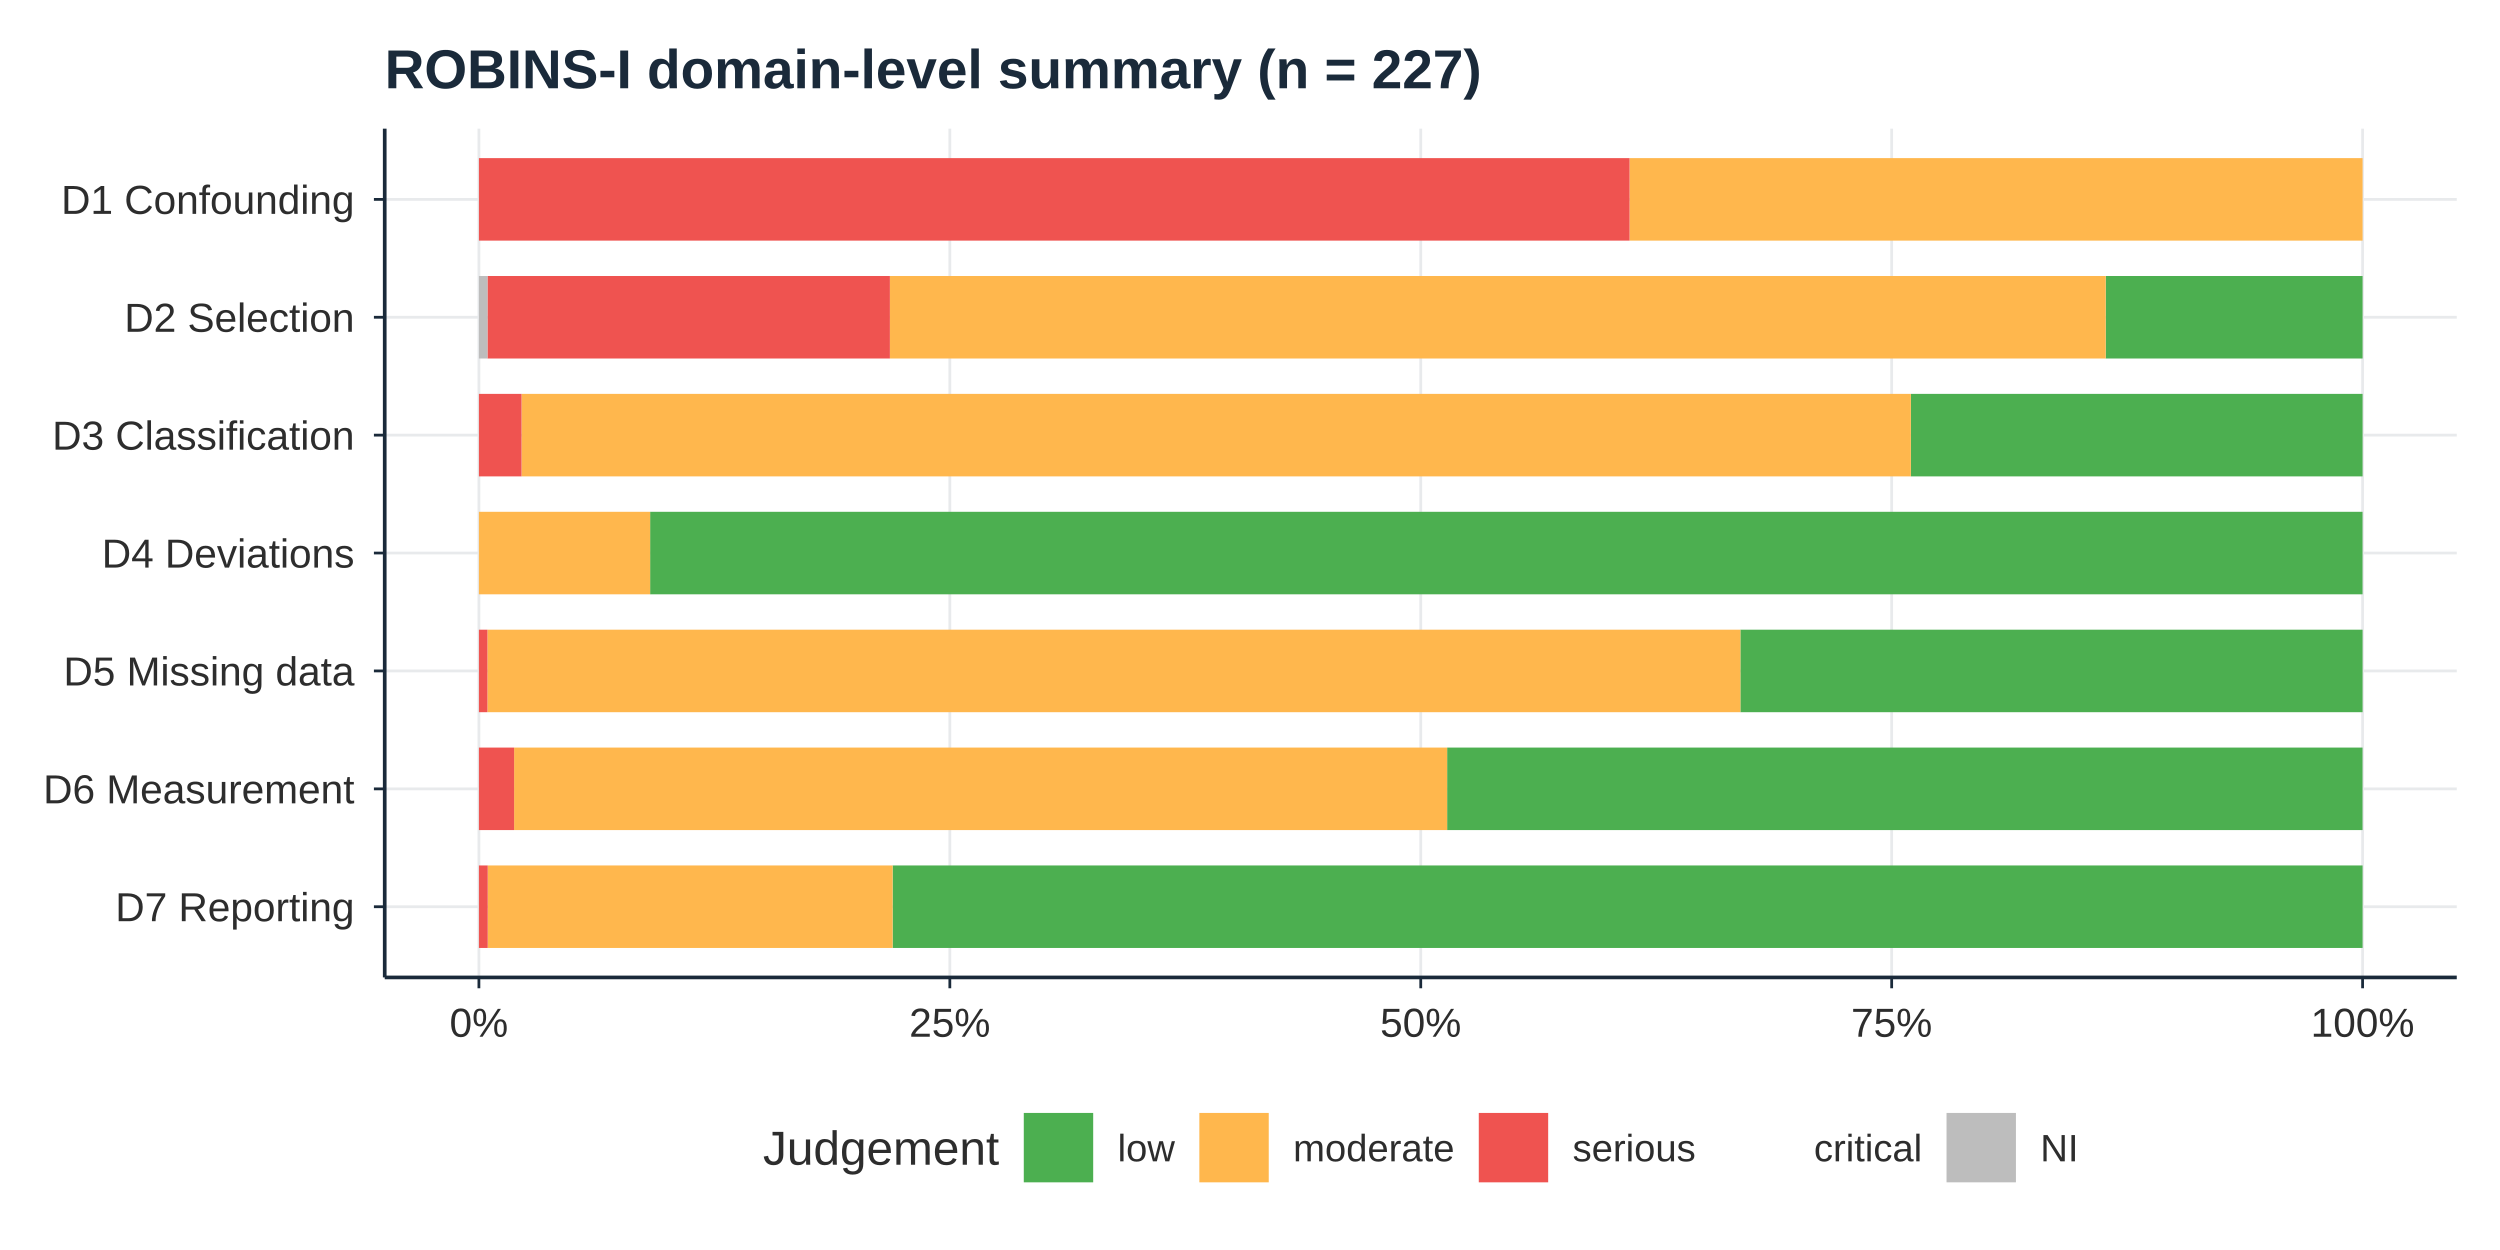
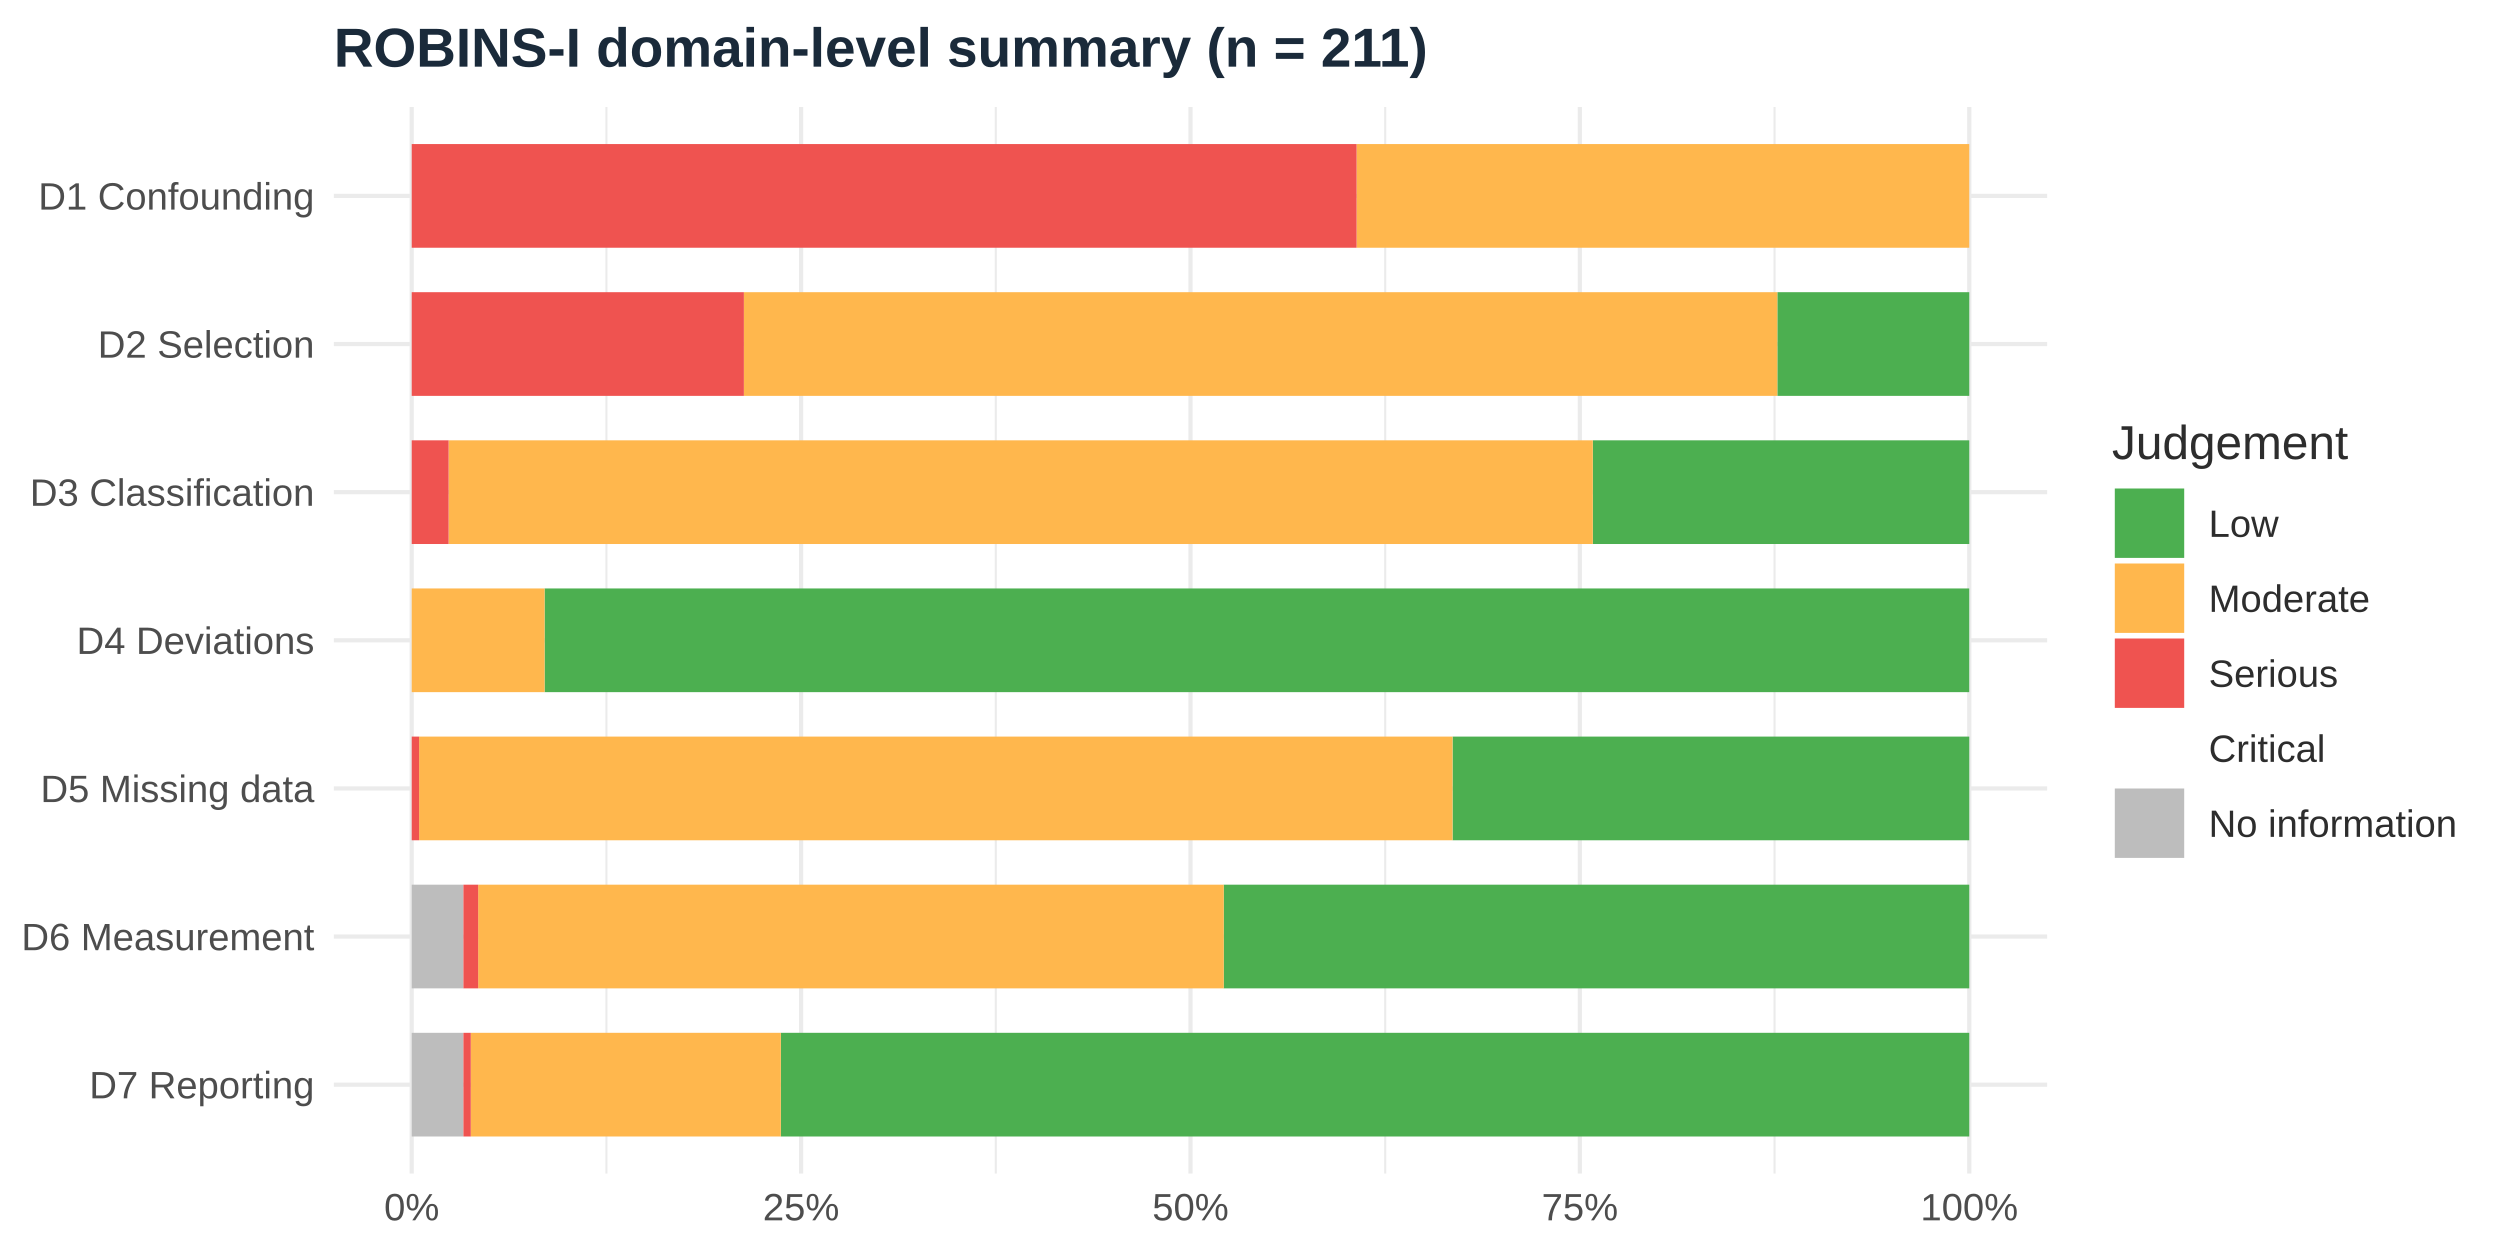
<svg xmlns="http://www.w3.org/2000/svg" width="576.00pt" height="288.00pt" viewBox="0 0 576.00 288.00">
  <g class="svglite">
    <defs>
      <style type="text/css">
    .svglite line, .svglite polyline, .svglite polygon, .svglite path, .svglite rect, .svglite circle {
      fill: none;
      stroke: #000000;
      stroke-linecap: round;
      stroke-linejoin: round;
      stroke-miterlimit: 10.00;
    }
    .svglite text {
      white-space: pre;
    }
    .svglite g.glyphgroup path {
      fill: inherit;
      stroke: none;
    }
  </style>
    </defs>
    <rect width="100%" height="100%" style="stroke: none; fill: #FFFFFF;" />
    <defs>
      <clipPath id="cpMC4wMHw1NzYuMDB8MC4wMHwyODguMDA=">
        <rect x="0.00" y="0.00" width="576.00" height="288.00" />
      </clipPath>
    </defs>
    <g clip-path="url(#cpMC4wMHw1NzYuMDB8MC4wMHwyODguMDA=)">
-       <rect x="-0" y="0.00" width="576.00" height="288.00" style="stroke-width: 0.97; stroke: none; fill: #FFFFFF;" />
+       <rect x="0.00" y="0.00" width="576.00" height="288.00" style="stroke-width: 0.97; stroke: none; fill: #FFFFFF;" />
    </g>
    <defs>
-       <clipPath id="cpODguNjR8NTY2LjA0fDI5LjY0fDIyNS4yMA==">
-         <rect x="88.64" y="29.64" width="477.40" height="195.56" />
+       <clipPath id="cpNzYuOTJ8NDcxLjY2fDI0LjY2fDI3MC4zOQ==">
+         <rect x="76.92" y="24.66" width="394.74" height="245.73" />
      </clipPath>
    </defs>
-     <g clip-path="url(#cpODguNjR8NTY2LjA0fDI5LjY0fDIyNS4yMA==)">
-       <rect x="88.64" y="29.64" width="477.40" height="195.56" style="stroke-width: 0.97; stroke: none; fill: #FFFFFF;" />
-       <polyline points="88.64,208.91 566.04,208.91 " style="stroke-width: 0.64; stroke: #E8EAEC; stroke-linecap: butt;" />
-       <polyline points="88.64,181.75 566.04,181.75 " style="stroke-width: 0.64; stroke: #E8EAEC; stroke-linecap: butt;" />
-       <polyline points="88.64,154.58 566.04,154.58 " style="stroke-width: 0.64; stroke: #E8EAEC; stroke-linecap: butt;" />
-       <polyline points="88.64,127.42 566.04,127.42 " style="stroke-width: 0.64; stroke: #E8EAEC; stroke-linecap: butt;" />
-       <polyline points="88.64,100.26 566.04,100.26 " style="stroke-width: 0.64; stroke: #E8EAEC; stroke-linecap: butt;" />
-       <polyline points="88.64,73.10 566.04,73.10 " style="stroke-width: 0.64; stroke: #E8EAEC; stroke-linecap: butt;" />
-       <polyline points="88.64,45.94 566.04,45.94 " style="stroke-width: 0.64; stroke: #E8EAEC; stroke-linecap: butt;" />
-       <polyline points="110.34,225.20 110.34,29.64 " style="stroke-width: 0.64; stroke: #E8EAEC; stroke-linecap: butt;" />
-       <polyline points="218.84,225.20 218.84,29.64 " style="stroke-width: 0.64; stroke: #E8EAEC; stroke-linecap: butt;" />
-       <polyline points="327.34,225.20 327.34,29.64 " style="stroke-width: 0.64; stroke: #E8EAEC; stroke-linecap: butt;" />
-       <polyline points="435.84,225.20 435.84,29.64 " style="stroke-width: 0.64; stroke: #E8EAEC; stroke-linecap: butt;" />
-       <polyline points="544.34,225.20 544.34,29.64 " style="stroke-width: 0.64; stroke: #E8EAEC; stroke-linecap: butt;" />
-       <rect x="375.45" y="36.43" width="168.89" height="19.01" style="stroke-width: 0.97; stroke: none; stroke-linecap: butt; stroke-linejoin: miter; fill: #FFB74D;" />
-       <rect x="110.34" y="36.43" width="265.11" height="19.01" style="stroke-width: 0.97; stroke: none; stroke-linecap: butt; stroke-linejoin: miter; fill: #EF5350;" />
-       <rect x="485.16" y="63.59" width="59.18" height="19.01" style="stroke-width: 0.97; stroke: none; stroke-linecap: butt; stroke-linejoin: miter; fill: #4CAF50;" />
-       <rect x="205.03" y="63.59" width="280.13" height="19.01" style="stroke-width: 0.97; stroke: none; stroke-linecap: butt; stroke-linejoin: miter; fill: #FFB74D;" />
-       <rect x="112.31" y="63.59" width="92.72" height="19.01" style="stroke-width: 0.97; stroke: none; stroke-linecap: butt; stroke-linejoin: miter; fill: #EF5350;" />
-       <rect x="110.34" y="63.59" width="1.97" height="19.01" style="stroke-width: 0.97; stroke: none; stroke-linecap: butt; stroke-linejoin: miter; fill: #BDBDBD;" />
-       <rect x="440.26" y="90.75" width="104.08" height="19.01" style="stroke-width: 0.97; stroke: none; stroke-linecap: butt; stroke-linejoin: miter; fill: #4CAF50;" />
-       <rect x="120.16" y="90.75" width="320.10" height="19.01" style="stroke-width: 0.97; stroke: none; stroke-linecap: butt; stroke-linejoin: miter; fill: #FFB74D;" />
-       <rect x="110.34" y="90.75" width="9.82" height="19.01" style="stroke-width: 0.97; stroke: none; stroke-linecap: butt; stroke-linejoin: miter; fill: #EF5350;" />
-       <rect x="149.79" y="117.92" width="394.54" height="19.01" style="stroke-width: 0.97; stroke: none; stroke-linecap: butt; stroke-linejoin: miter; fill: #4CAF50;" />
-       <rect x="110.34" y="117.92" width="39.45" height="19.01" style="stroke-width: 0.97; stroke: none; stroke-linecap: butt; stroke-linejoin: miter; fill: #FFB74D;" />
-       <rect x="400.98" y="145.08" width="143.36" height="19.01" style="stroke-width: 0.97; stroke: none; stroke-linecap: butt; stroke-linejoin: miter; fill: #4CAF50;" />
-       <rect x="112.30" y="145.08" width="288.68" height="19.01" style="stroke-width: 0.97; stroke: none; stroke-linecap: butt; stroke-linejoin: miter; fill: #FFB74D;" />
-       <rect x="110.34" y="145.08" width="1.96" height="19.01" style="stroke-width: 0.97; stroke: none; stroke-linecap: butt; stroke-linejoin: miter; fill: #EF5350;" />
-       <rect x="333.42" y="172.24" width="210.91" height="19.01" style="stroke-width: 0.97; stroke: none; stroke-linecap: butt; stroke-linejoin: miter; fill: #4CAF50;" />
-       <rect x="118.45" y="172.24" width="214.97" height="19.01" style="stroke-width: 0.97; stroke: none; stroke-linecap: butt; stroke-linejoin: miter; fill: #FFB74D;" />
-       <rect x="110.34" y="172.24" width="8.11" height="19.01" style="stroke-width: 0.97; stroke: none; stroke-linecap: butt; stroke-linejoin: miter; fill: #EF5350;" />
-       <rect x="205.66" y="199.40" width="338.68" height="19.01" style="stroke-width: 0.97; stroke: none; stroke-linecap: butt; stroke-linejoin: miter; fill: #4CAF50;" />
-       <rect x="112.37" y="199.40" width="93.29" height="19.01" style="stroke-width: 0.97; stroke: none; stroke-linecap: butt; stroke-linejoin: miter; fill: #FFB74D;" />
-       <rect x="110.34" y="199.40" width="2.03" height="19.01" style="stroke-width: 0.97; stroke: none; stroke-linecap: butt; stroke-linejoin: miter; fill: #EF5350;" />
+     <g clip-path="url(#cpNzYuOTJ8NDcxLjY2fDI0LjY2fDI3MC4zOQ==)">
+       <polyline points="139.72,270.39 139.72,24.66 " style="stroke-width: 0.48; stroke: #EBEBEB; stroke-linecap: butt;" />
+       <polyline points="229.43,270.39 229.43,24.66 " style="stroke-width: 0.48; stroke: #EBEBEB; stroke-linecap: butt;" />
+       <polyline points="319.15,270.39 319.15,24.66 " style="stroke-width: 0.48; stroke: #EBEBEB; stroke-linecap: butt;" />
+       <polyline points="408.86,270.39 408.86,24.66 " style="stroke-width: 0.48; stroke: #EBEBEB; stroke-linecap: butt;" />
+       <polyline points="76.92,249.91 471.66,249.91 " style="stroke-width: 0.97; stroke: #EBEBEB; stroke-linecap: butt;" />
+       <polyline points="76.92,215.78 471.66,215.78 " style="stroke-width: 0.97; stroke: #EBEBEB; stroke-linecap: butt;" />
+       <polyline points="76.92,181.65 471.66,181.65 " style="stroke-width: 0.97; stroke: #EBEBEB; stroke-linecap: butt;" />
+       <polyline points="76.92,147.52 471.66,147.52 " style="stroke-width: 0.97; stroke: #EBEBEB; stroke-linecap: butt;" />
+       <polyline points="76.92,113.39 471.66,113.39 " style="stroke-width: 0.97; stroke: #EBEBEB; stroke-linecap: butt;" />
+       <polyline points="76.92,79.26 471.66,79.26 " style="stroke-width: 0.97; stroke: #EBEBEB; stroke-linecap: butt;" />
+       <polyline points="76.92,45.14 471.66,45.14 " style="stroke-width: 0.97; stroke: #EBEBEB; stroke-linecap: butt;" />
+       <polyline points="94.86,270.39 94.86,24.66 " style="stroke-width: 0.97; stroke: #EBEBEB; stroke-linecap: butt;" />
+       <polyline points="184.57,270.39 184.57,24.66 " style="stroke-width: 0.97; stroke: #EBEBEB; stroke-linecap: butt;" />
+       <polyline points="274.29,270.39 274.29,24.66 " style="stroke-width: 0.97; stroke: #EBEBEB; stroke-linecap: butt;" />
+       <polyline points="364.00,270.39 364.00,24.66 " style="stroke-width: 0.97; stroke: #EBEBEB; stroke-linecap: butt;" />
+       <polyline points="453.72,270.39 453.72,24.66 " style="stroke-width: 0.97; stroke: #EBEBEB; stroke-linecap: butt;" />
+       <rect x="312.56" y="33.19" width="141.16" height="23.89" style="stroke-width: 0.97; stroke: none; stroke-linecap: butt; stroke-linejoin: miter; fill: #FFB74D;" />
+       <rect x="94.86" y="33.19" width="217.70" height="23.89" style="stroke-width: 0.97; stroke: none; stroke-linecap: butt; stroke-linejoin: miter; fill: #EF5350;" />
+       <rect x="409.50" y="67.32" width="44.22" height="23.89" style="stroke-width: 0.97; stroke: none; stroke-linecap: butt; stroke-linejoin: miter; fill: #4CAF50;" />
+       <rect x="171.39" y="67.32" width="238.10" height="23.89" style="stroke-width: 0.97; stroke: none; stroke-linecap: butt; stroke-linejoin: miter; fill: #FFB74D;" />
+       <rect x="94.86" y="67.32" width="76.53" height="23.89" style="stroke-width: 0.97; stroke: none; stroke-linecap: butt; stroke-linejoin: miter; fill: #EF5350;" />
+       <rect x="366.98" y="101.45" width="86.74" height="23.89" style="stroke-width: 0.97; stroke: none; stroke-linecap: butt; stroke-linejoin: miter; fill: #4CAF50;" />
+       <rect x="103.36" y="101.45" width="263.62" height="23.89" style="stroke-width: 0.97; stroke: none; stroke-linecap: butt; stroke-linejoin: miter; fill: #FFB74D;" />
+       <rect x="94.86" y="101.45" width="8.50" height="23.89" style="stroke-width: 0.97; stroke: none; stroke-linecap: butt; stroke-linejoin: miter; fill: #EF5350;" />
+       <rect x="125.47" y="135.58" width="328.24" height="23.89" style="stroke-width: 0.97; stroke: none; stroke-linecap: butt; stroke-linejoin: miter; fill: #4CAF50;" />
+       <rect x="94.86" y="135.58" width="30.61" height="23.89" style="stroke-width: 0.97; stroke: none; stroke-linecap: butt; stroke-linejoin: miter; fill: #FFB74D;" />
+       <rect x="334.67" y="169.71" width="119.05" height="23.89" style="stroke-width: 0.97; stroke: none; stroke-linecap: butt; stroke-linejoin: miter; fill: #4CAF50;" />
+       <rect x="96.56" y="169.71" width="238.10" height="23.89" style="stroke-width: 0.97; stroke: none; stroke-linecap: butt; stroke-linejoin: miter; fill: #FFB74D;" />
+       <rect x="94.86" y="169.71" width="1.70" height="23.89" style="stroke-width: 0.97; stroke: none; stroke-linecap: butt; stroke-linejoin: miter; fill: #EF5350;" />
+       <rect x="94.86" y="203.83" width="11.91" height="23.89" style="stroke-width: 0.97; stroke: none; stroke-linecap: butt; stroke-linejoin: miter; fill: #BDBDBD;" />
+       <rect x="281.94" y="203.83" width="171.78" height="23.89" style="stroke-width: 0.97; stroke: none; stroke-linecap: butt; stroke-linejoin: miter; fill: #4CAF50;" />
+       <rect x="110.17" y="203.83" width="171.78" height="23.89" style="stroke-width: 0.97; stroke: none; stroke-linecap: butt; stroke-linejoin: miter; fill: #FFB74D;" />
+       <rect x="106.77" y="203.83" width="3.40" height="23.89" style="stroke-width: 0.97; stroke: none; stroke-linecap: butt; stroke-linejoin: miter; fill: #EF5350;" />
+       <rect x="94.86" y="237.96" width="11.91" height="23.89" style="stroke-width: 0.97; stroke: none; stroke-linecap: butt; stroke-linejoin: miter; fill: #BDBDBD;" />
+       <rect x="179.90" y="237.96" width="273.82" height="23.89" style="stroke-width: 0.97; stroke: none; stroke-linecap: butt; stroke-linejoin: miter; fill: #4CAF50;" />
+       <rect x="108.47" y="237.96" width="71.43" height="23.89" style="stroke-width: 0.97; stroke: none; stroke-linecap: butt; stroke-linejoin: miter; fill: #FFB74D;" />
+       <rect x="106.77" y="237.96" width="1.70" height="23.89" style="stroke-width: 0.97; stroke: none; stroke-linecap: butt; stroke-linejoin: miter; fill: #EF5350;" />
    </g>
    <g clip-path="url(#cpMC4wMHw1NzYuMDB8MC4wMHwyODguMDA=)">
-       <polyline points="88.64,225.20 88.64,29.64 " style="stroke-width: 0.85; stroke: #1A2A3A; stroke-linecap: butt;" />
-       <text x="81.67" y="212.25" text-anchor="end" style="font-size: 9.35px;fill: #2D2D2D; font-family: &quot;Arial&quot;;" textLength="55.09px" lengthAdjust="spacingAndGlyphs">D7 Reporting</text>
-       <text x="81.67" y="185.09" text-anchor="end" style="font-size: 9.35px;fill: #2D2D2D; font-family: &quot;Arial&quot;;" textLength="71.70px" lengthAdjust="spacingAndGlyphs">D6 Measurement</text>
-       <text x="81.67" y="157.93" text-anchor="end" style="font-size: 9.35px;fill: #2D2D2D; font-family: &quot;Arial&quot;;" textLength="67.03px" lengthAdjust="spacingAndGlyphs">D5 Missing data</text>
-       <text x="81.67" y="130.77" text-anchor="end" style="font-size: 9.35px;fill: #2D2D2D; font-family: &quot;Arial&quot;;" textLength="58.20px" lengthAdjust="spacingAndGlyphs">D4 Deviations</text>
-       <text x="81.67" y="103.60" text-anchor="end" style="font-size: 9.35px;fill: #2D2D2D; font-family: &quot;Arial&quot;;" textLength="69.62px" lengthAdjust="spacingAndGlyphs">D3 Classification</text>
-       <text x="81.67" y="76.44" text-anchor="end" style="font-size: 9.35px;fill: #2D2D2D; font-family: &quot;Arial&quot;;" textLength="53.02px" lengthAdjust="spacingAndGlyphs">D2 Selection</text>
-       <text x="81.67" y="49.28" text-anchor="end" style="font-size: 9.35px;fill: #2D2D2D; font-family: &quot;Arial&quot;;" textLength="67.59px" lengthAdjust="spacingAndGlyphs">D1 Confounding</text>
-       <polyline points="86.15,208.91 88.64,208.91 " style="stroke-width: 0.64; stroke: #1A2A3A; stroke-linecap: butt;" />
-       <polyline points="86.15,181.75 88.64,181.75 " style="stroke-width: 0.64; stroke: #1A2A3A; stroke-linecap: butt;" />
-       <polyline points="86.15,154.58 88.64,154.58 " style="stroke-width: 0.64; stroke: #1A2A3A; stroke-linecap: butt;" />
-       <polyline points="86.15,127.42 88.64,127.42 " style="stroke-width: 0.64; stroke: #1A2A3A; stroke-linecap: butt;" />
-       <polyline points="86.15,100.26 88.64,100.26 " style="stroke-width: 0.64; stroke: #1A2A3A; stroke-linecap: butt;" />
-       <polyline points="86.15,73.10 88.64,73.10 " style="stroke-width: 0.64; stroke: #1A2A3A; stroke-linecap: butt;" />
-       <polyline points="86.15,45.94 88.64,45.94 " style="stroke-width: 0.64; stroke: #1A2A3A; stroke-linecap: butt;" />
-       <polyline points="88.64,225.20 566.04,225.20 " style="stroke-width: 0.85; stroke: #1A2A3A; stroke-linecap: butt;" />
-       <polyline points="110.34,227.69 110.34,225.20 " style="stroke-width: 0.64; stroke: #1A2A3A; stroke-linecap: butt;" />
-       <polyline points="218.84,227.69 218.84,225.20 " style="stroke-width: 0.64; stroke: #1A2A3A; stroke-linecap: butt;" />
-       <polyline points="327.34,227.69 327.34,225.20 " style="stroke-width: 0.64; stroke: #1A2A3A; stroke-linecap: butt;" />
-       <polyline points="435.84,227.69 435.84,225.20 " style="stroke-width: 0.64; stroke: #1A2A3A; stroke-linecap: butt;" />
-       <polyline points="544.34,227.69 544.34,225.20 " style="stroke-width: 0.64; stroke: #1A2A3A; stroke-linecap: butt;" />
-       <text x="110.34" y="238.87" text-anchor="middle" style="font-size: 9.35px;fill: #2D2D2D; font-family: &quot;Arial&quot;;" textLength="13.52px" lengthAdjust="spacingAndGlyphs">0%</text>
-       <text x="218.84" y="238.87" text-anchor="middle" style="font-size: 9.35px;fill: #2D2D2D; font-family: &quot;Arial&quot;;" textLength="18.72px" lengthAdjust="spacingAndGlyphs">25%</text>
-       <text x="327.34" y="238.87" text-anchor="middle" style="font-size: 9.35px;fill: #2D2D2D; font-family: &quot;Arial&quot;;" textLength="18.72px" lengthAdjust="spacingAndGlyphs">50%</text>
-       <text x="435.84" y="238.87" text-anchor="middle" style="font-size: 9.35px;fill: #2D2D2D; font-family: &quot;Arial&quot;;" textLength="18.72px" lengthAdjust="spacingAndGlyphs">75%</text>
-       <text x="544.34" y="238.87" text-anchor="middle" style="font-size: 9.35px;fill: #2D2D2D; font-family: &quot;Arial&quot;;" textLength="23.92px" lengthAdjust="spacingAndGlyphs">100%</text>
-       <text x="175.79" y="268.35" style="font-size: 11.00px;fill: #2D2D2D; font-family: &quot;Arial&quot;;" textLength="54.47px" lengthAdjust="spacingAndGlyphs">Judgement</text>
-       <rect x="235.88" y="256.42" width="15.99" height="15.99" style="stroke-width: 0.97; stroke: none; stroke-linecap: butt; stroke-linejoin: miter; fill: #4CAF50;" />
-       <rect x="276.33" y="256.42" width="15.99" height="15.99" style="stroke-width: 0.97; stroke: none; stroke-linecap: butt; stroke-linejoin: miter; fill: #FFB74D;" />
-       <rect x="340.71" y="256.42" width="15.99" height="15.99" style="stroke-width: 0.97; stroke: none; stroke-linecap: butt; stroke-linejoin: miter; fill: #EF5350;" />
-       <rect x="448.48" y="256.42" width="15.99" height="15.99" style="stroke-width: 0.97; stroke: none; stroke-linecap: butt; stroke-linejoin: miter; fill: #BDBDBD;" />
-       <text x="257.50" y="267.57" style="font-size: 8.80px;fill: #2D2D2D; font-family: &quot;Arial&quot;;" textLength="13.20px" lengthAdjust="spacingAndGlyphs">low</text>
-       <text x="297.94" y="267.57" style="font-size: 8.80px;fill: #2D2D2D; font-family: &quot;Arial&quot;;" textLength="37.14px" lengthAdjust="spacingAndGlyphs">moderate</text>
-       <text x="362.33" y="267.57" style="font-size: 8.80px;fill: #2D2D2D; font-family: &quot;Arial&quot;;" textLength="28.36px" lengthAdjust="spacingAndGlyphs">serious</text>
-       <text x="417.93" y="267.57" style="font-size: 8.80px;fill: #2D2D2D; font-family: &quot;Arial&quot;;" textLength="24.92px" lengthAdjust="spacingAndGlyphs">critical</text>
-       <text x="470.09" y="267.57" style="font-size: 8.80px;fill: #2D2D2D; font-family: &quot;Arial&quot;;" textLength="8.80px" lengthAdjust="spacingAndGlyphs">NI</text>
-       <text x="88.64" y="20.34" style="font-size: 12.65px; font-weight: bold;fill: #1A2A3A; font-family: &quot;Arial&quot;;" textLength="252.52px" lengthAdjust="spacingAndGlyphs">ROBINS-I domain-level summary (n = 227)</text>
+       <text x="72.43" y="253.06" text-anchor="end" style="font-size: 8.80px;fill: #4D4D4D; font-family: &quot;Arial&quot;;" textLength="51.81px" lengthAdjust="spacingAndGlyphs">D7 Reporting</text>
+       <text x="72.43" y="218.93" text-anchor="end" style="font-size: 8.80px;fill: #4D4D4D; font-family: &quot;Arial&quot;;" textLength="67.45px" lengthAdjust="spacingAndGlyphs">D6 Measurement</text>
+       <text x="72.43" y="184.80" text-anchor="end" style="font-size: 8.80px;fill: #4D4D4D; font-family: &quot;Arial&quot;;" textLength="63.06px" lengthAdjust="spacingAndGlyphs">D5 Missing data</text>
+       <text x="72.43" y="150.67" text-anchor="end" style="font-size: 8.80px;fill: #4D4D4D; font-family: &quot;Arial&quot;;" textLength="54.77px" lengthAdjust="spacingAndGlyphs">D4 Deviations</text>
+       <text x="72.43" y="116.54" text-anchor="end" style="font-size: 8.80px;fill: #4D4D4D; font-family: &quot;Arial&quot;;" textLength="65.52px" lengthAdjust="spacingAndGlyphs">D3 Classification</text>
+       <text x="72.43" y="82.41" text-anchor="end" style="font-size: 8.80px;fill: #4D4D4D; font-family: &quot;Arial&quot;;" textLength="49.88px" lengthAdjust="spacingAndGlyphs">D2 Selection</text>
+       <text x="72.43" y="48.29" text-anchor="end" style="font-size: 8.80px;fill: #4D4D4D; font-family: &quot;Arial&quot;;" textLength="63.56px" lengthAdjust="spacingAndGlyphs">D1 Confounding</text>
+       <text x="94.86" y="281.17" text-anchor="middle" style="font-size: 8.80px;fill: #4D4D4D; font-family: &quot;Arial&quot;;" textLength="12.72px" lengthAdjust="spacingAndGlyphs">0%</text>
+       <text x="184.57" y="281.17" text-anchor="middle" style="font-size: 8.80px;fill: #4D4D4D; font-family: &quot;Arial&quot;;" textLength="17.61px" lengthAdjust="spacingAndGlyphs">25%</text>
+       <text x="274.29" y="281.17" text-anchor="middle" style="font-size: 8.80px;fill: #4D4D4D; font-family: &quot;Arial&quot;;" textLength="17.61px" lengthAdjust="spacingAndGlyphs">50%</text>
+       <text x="364.00" y="281.17" text-anchor="middle" style="font-size: 8.80px;fill: #4D4D4D; font-family: &quot;Arial&quot;;" textLength="17.61px" lengthAdjust="spacingAndGlyphs">75%</text>
+       <text x="453.72" y="281.17" text-anchor="middle" style="font-size: 8.80px;fill: #4D4D4D; font-family: &quot;Arial&quot;;" textLength="22.50px" lengthAdjust="spacingAndGlyphs">100%</text>
+       <text x="486.60" y="105.77" style="font-size: 11.00px;fill: #2D2D2D; font-family: &quot;Arial&quot;;" textLength="54.47px" lengthAdjust="spacingAndGlyphs">Judgement</text>
+       <rect x="487.25" y="112.55" width="15.99" height="15.99" style="stroke-width: 0.97; stroke: none; stroke-linecap: butt; stroke-linejoin: miter; fill: #4CAF50;" />
+       <rect x="487.25" y="129.83" width="15.99" height="15.99" style="stroke-width: 0.97; stroke: none; stroke-linecap: butt; stroke-linejoin: miter; fill: #FFB74D;" />
+       <rect x="487.25" y="147.11" width="15.99" height="15.99" style="stroke-width: 0.97; stroke: none; stroke-linecap: butt; stroke-linejoin: miter; fill: #EF5350;" />
+       <rect x="487.25" y="181.67" width="15.99" height="15.99" style="stroke-width: 0.97; stroke: none; stroke-linecap: butt; stroke-linejoin: miter; fill: #BDBDBD;" />
+       <text x="508.87" y="123.70" style="font-size: 8.80px;fill: #2D2D2D; font-family: &quot;Arial&quot;;" textLength="16.14px" lengthAdjust="spacingAndGlyphs">Low</text>
+       <text x="508.87" y="140.98" style="font-size: 8.80px;fill: #2D2D2D; font-family: &quot;Arial&quot;;" textLength="37.14px" lengthAdjust="spacingAndGlyphs">Moderate</text>
+       <text x="508.87" y="158.26" style="font-size: 8.80px;fill: #2D2D2D; font-family: &quot;Arial&quot;;" textLength="29.83px" lengthAdjust="spacingAndGlyphs">Serious</text>
+       <text x="508.87" y="175.54" style="font-size: 8.80px;fill: #2D2D2D; font-family: &quot;Arial&quot;;" textLength="26.88px" lengthAdjust="spacingAndGlyphs">Critical</text>
+       <text x="508.87" y="192.82" style="font-size: 8.80px;fill: #2D2D2D; font-family: &quot;Arial&quot;;" textLength="57.17px" lengthAdjust="spacingAndGlyphs">No information</text>
+       <text x="76.92" y="15.36" style="font-size: 12.65px; font-weight: bold;fill: #1A2A3A; font-family: &quot;Arial&quot;;" textLength="251.81px" lengthAdjust="spacingAndGlyphs">ROBINS-I domain-level summary (n = 211)</text>
    </g>
  </g>
</svg>
